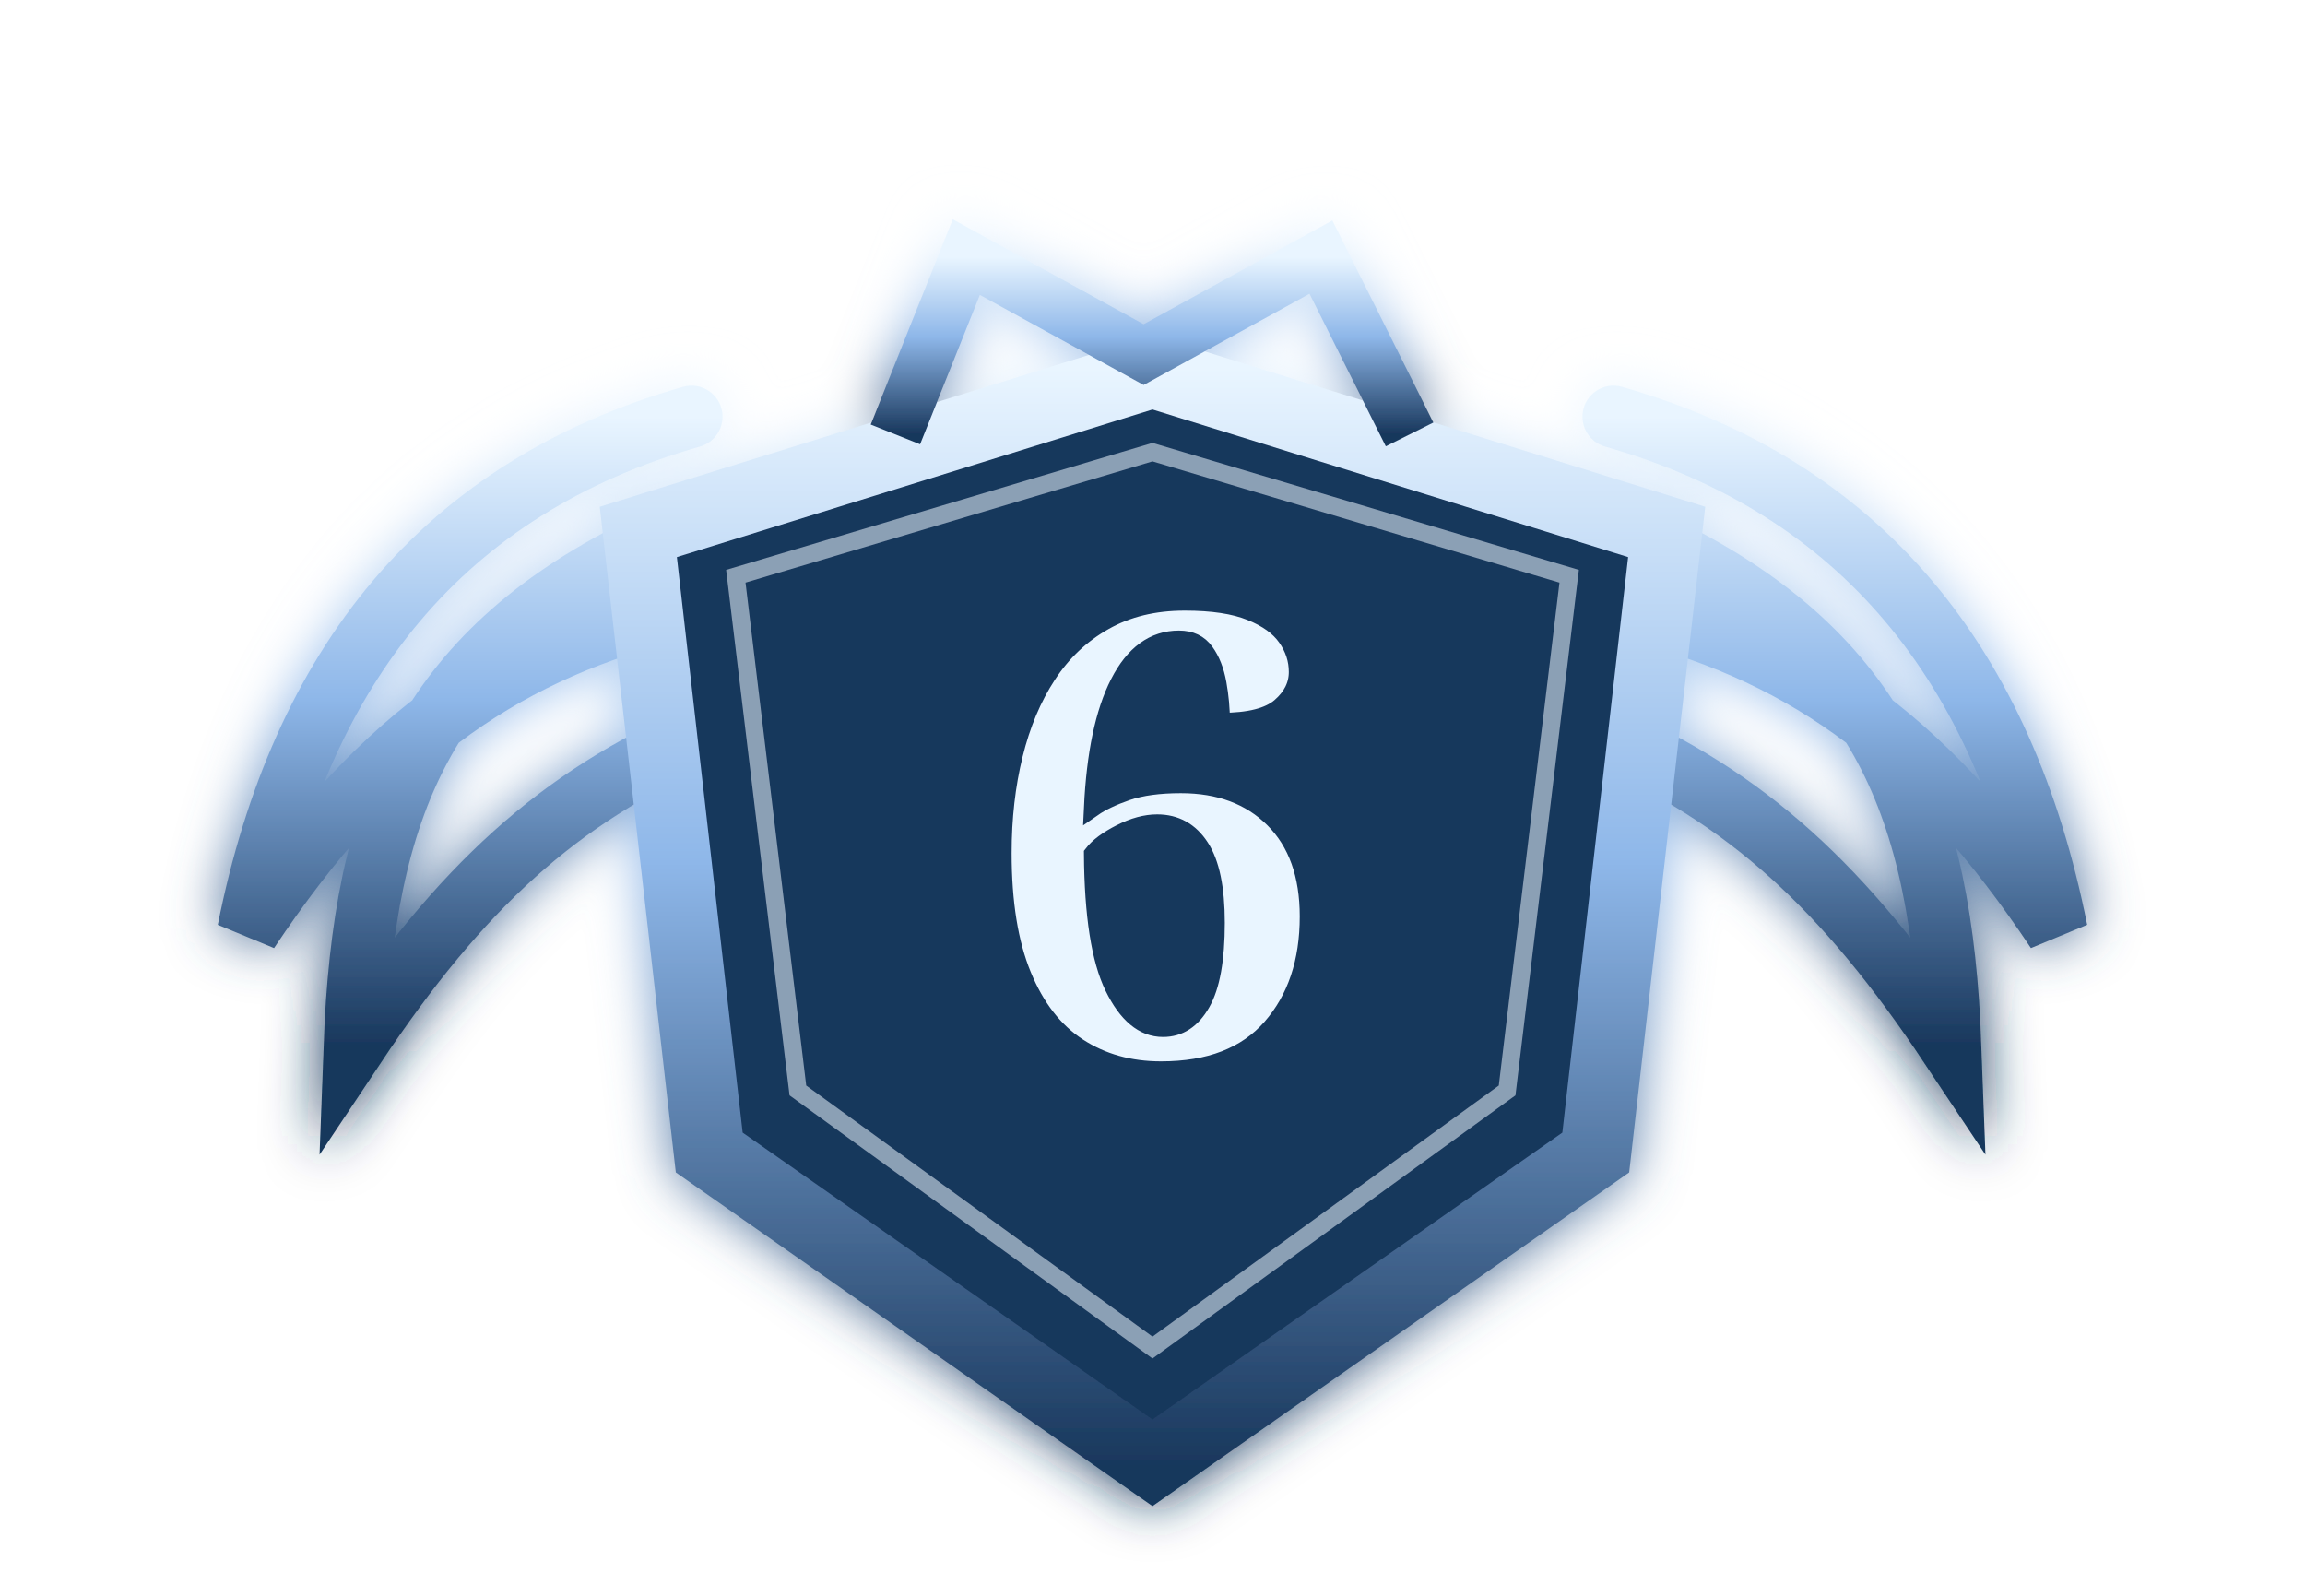
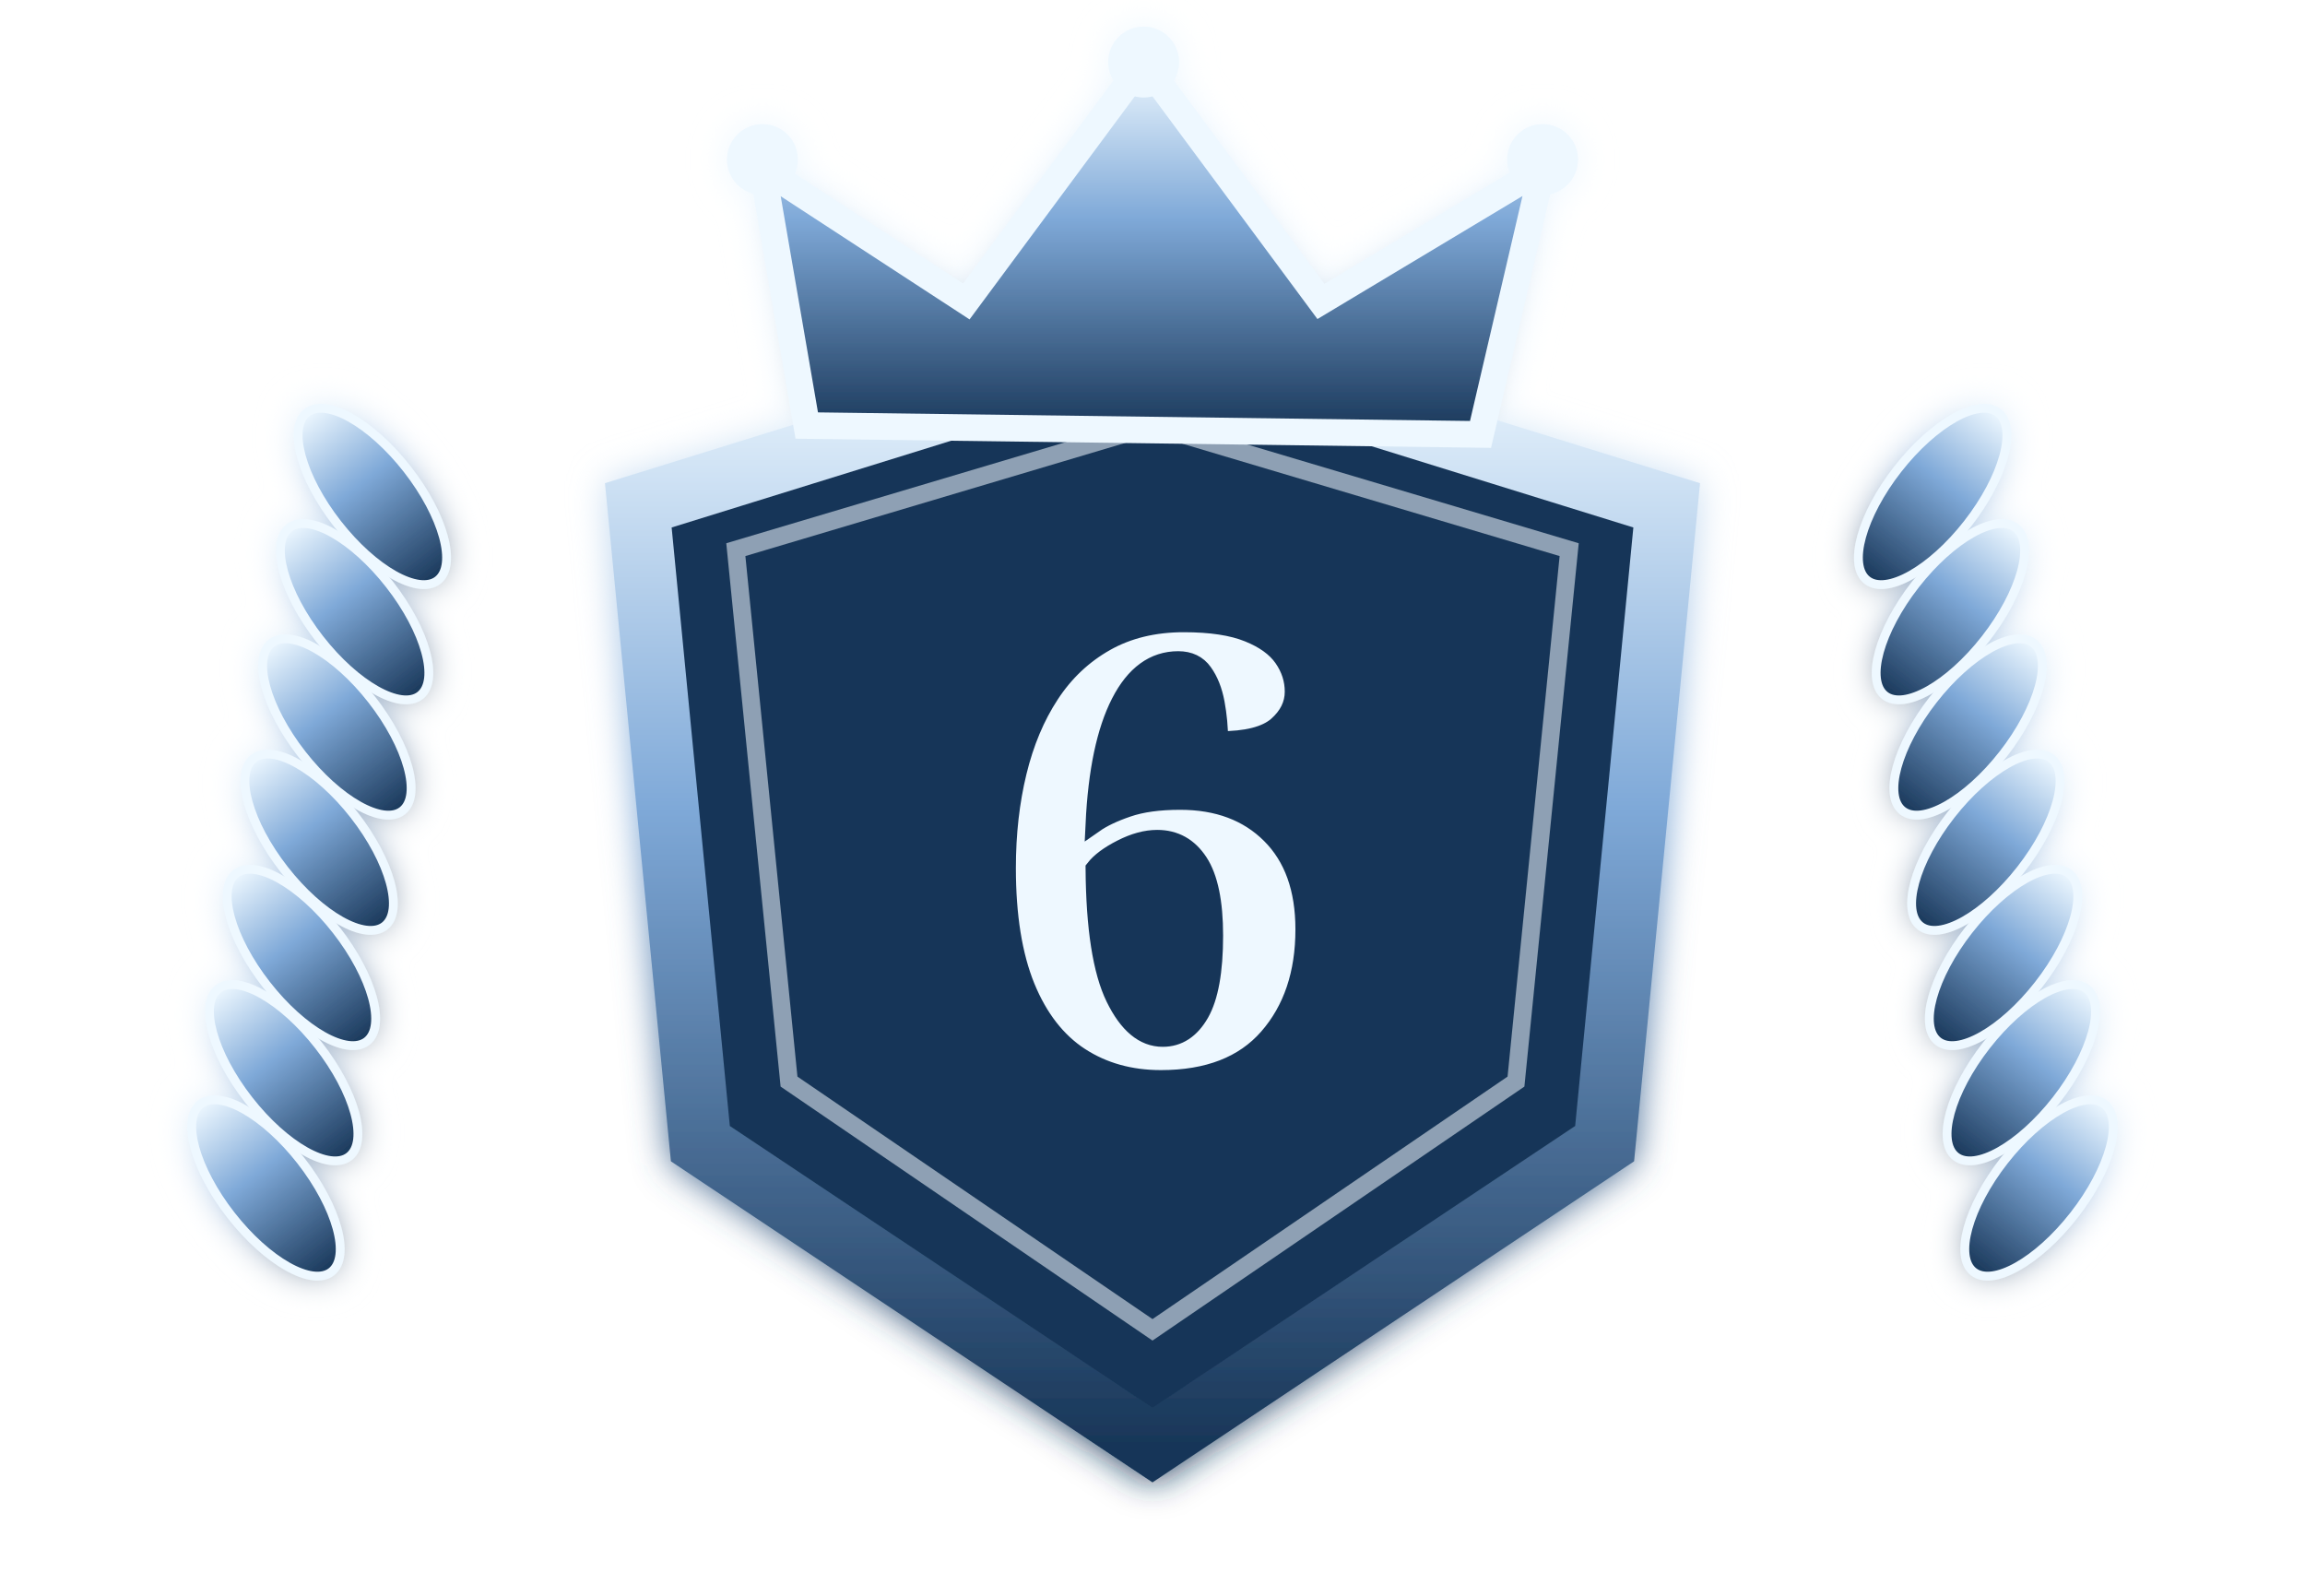
<svg xmlns="http://www.w3.org/2000/svg" viewBox="0 0 260 180">
  <defs>
    <linearGradient id="m" x2="0" y2="1">
-       <stop stop-color="#e9f5ff" />
-       <stop offset=".45" stop-color="#8eb7e9" />
-       <stop offset="1" stop-color="#18375c" />
+       <stop stop-color="#eef8ff" />
+       <stop offset=".42" stop-color="#7fa9d8" />
+       <stop offset="1" stop-color="#183658" />
    </linearGradient>
-     <filter id="g">
-       <feGaussianBlur stdDeviation="3" result="b" />
+     <filter id="s">
+       <feGaussianBlur stdDeviation="2" result="x" />
      <feMerge>
-         <feMergeNode in="b" />
+         <feMergeNode in="x" />
        <feMergeNode in="SourceGraphic" />
      </feMerge>
    </filter>
  </defs>
-   <g filter="url(#g)">
-     <path d="M78 47C50 55 34 75 28 105c14-21 28-31 47-36M72 62C48 74 41 91 40 118c12-18 23-28 39-35M182 47c28 8 44 28 50 58-14-21-28-31-47-36M188 62c24 12 31 29 32 56-12-18-23-28-39-35" fill="none" stroke="url(#m)" stroke-width="7" stroke-linecap="round" />
-     <path d="M130 42l58 18-8 70-50 35-50-35-8-70z" fill="#18375c" stroke="url(#m)" stroke-width="8" />
-     <path d="M130 51l47 14-7 58-40 29-40-29-7-58z" fill="none" stroke="#e9f5ff" stroke-opacity=".55" stroke-width="2" />
-     <path d="M101 49l8-20 20 11 20-11 10 20" fill="none" stroke="url(#m)" stroke-width="6" />
-     <text x="130" y="120" text-anchor="middle" font-family="Georgia,serif" font-size="72" font-weight="700" fill="#e9f5ff" stroke="#18375c" stroke-width="2">6</text>
+   <g filter="url(#s)">
+     <g fill="url(#m)" stroke="#eef8ff" stroke-width="1">
+       <ellipse cx="42" cy="56" rx="5" ry="12" transform="rotate(-38 42 56)" />
+       <ellipse cx="218" cy="56" rx="5" ry="12" transform="rotate(38 218 56)" />
+       <ellipse cx="40" cy="69" rx="5" ry="12" transform="rotate(-38 40 69)" />
+       <ellipse cx="220" cy="69" rx="5" ry="12" transform="rotate(38 220 69)" />
+       <ellipse cx="38" cy="82" rx="5" ry="12" transform="rotate(-38 38 82)" />
+       <ellipse cx="222" cy="82" rx="5" ry="12" transform="rotate(38 222 82)" />
+       <ellipse cx="36" cy="95" rx="5" ry="12" transform="rotate(-38 36 95)" />
+       <ellipse cx="224" cy="95" rx="5" ry="12" transform="rotate(38 224 95)" />
+       <ellipse cx="34" cy="108" rx="5" ry="12" transform="rotate(-38 34 108)" />
+       <ellipse cx="226" cy="108" rx="5" ry="12" transform="rotate(38 226 108)" />
+       <ellipse cx="32" cy="121" rx="5" ry="12" transform="rotate(-38 32 121)" />
+       <ellipse cx="228" cy="121" rx="5" ry="12" transform="rotate(38 228 121)" />
+       <ellipse cx="30" cy="134" rx="5" ry="12" transform="rotate(-38 30 134)" />
+       <ellipse cx="230" cy="134" rx="5" ry="12" transform="rotate(38 230 134)" />
+     </g>
+     <path d="M130 39l58 18-7 72-51 34-51-34-7-72z" fill="#183658" stroke="url(#m)" stroke-width="7" />
+     <path d="M130 48l47 14-6 60-41 28-41-28-6-60z" fill="none" stroke="#eef8ff" stroke-opacity=".55" stroke-width="2" />
+     <path d="M91 48l-5-29 23 15 20-27 20 27 25-15-7 30z" fill="url(#m)" stroke="#eef8ff" stroke-width="3" />
+     <circle cx="86" cy="18" r="4" fill="#eef8ff" />
+     <circle cx="129" cy="7" r="4" fill="#eef8ff" />
+     <circle cx="174" cy="18" r="4" fill="#eef8ff" />
+     <text x="130" y="121" text-anchor="middle" font-family="Georgia,serif" font-size="70" font-weight="700" fill="#eef8ff" stroke="#183658" stroke-width="2">6</text>
  </g>
</svg>
